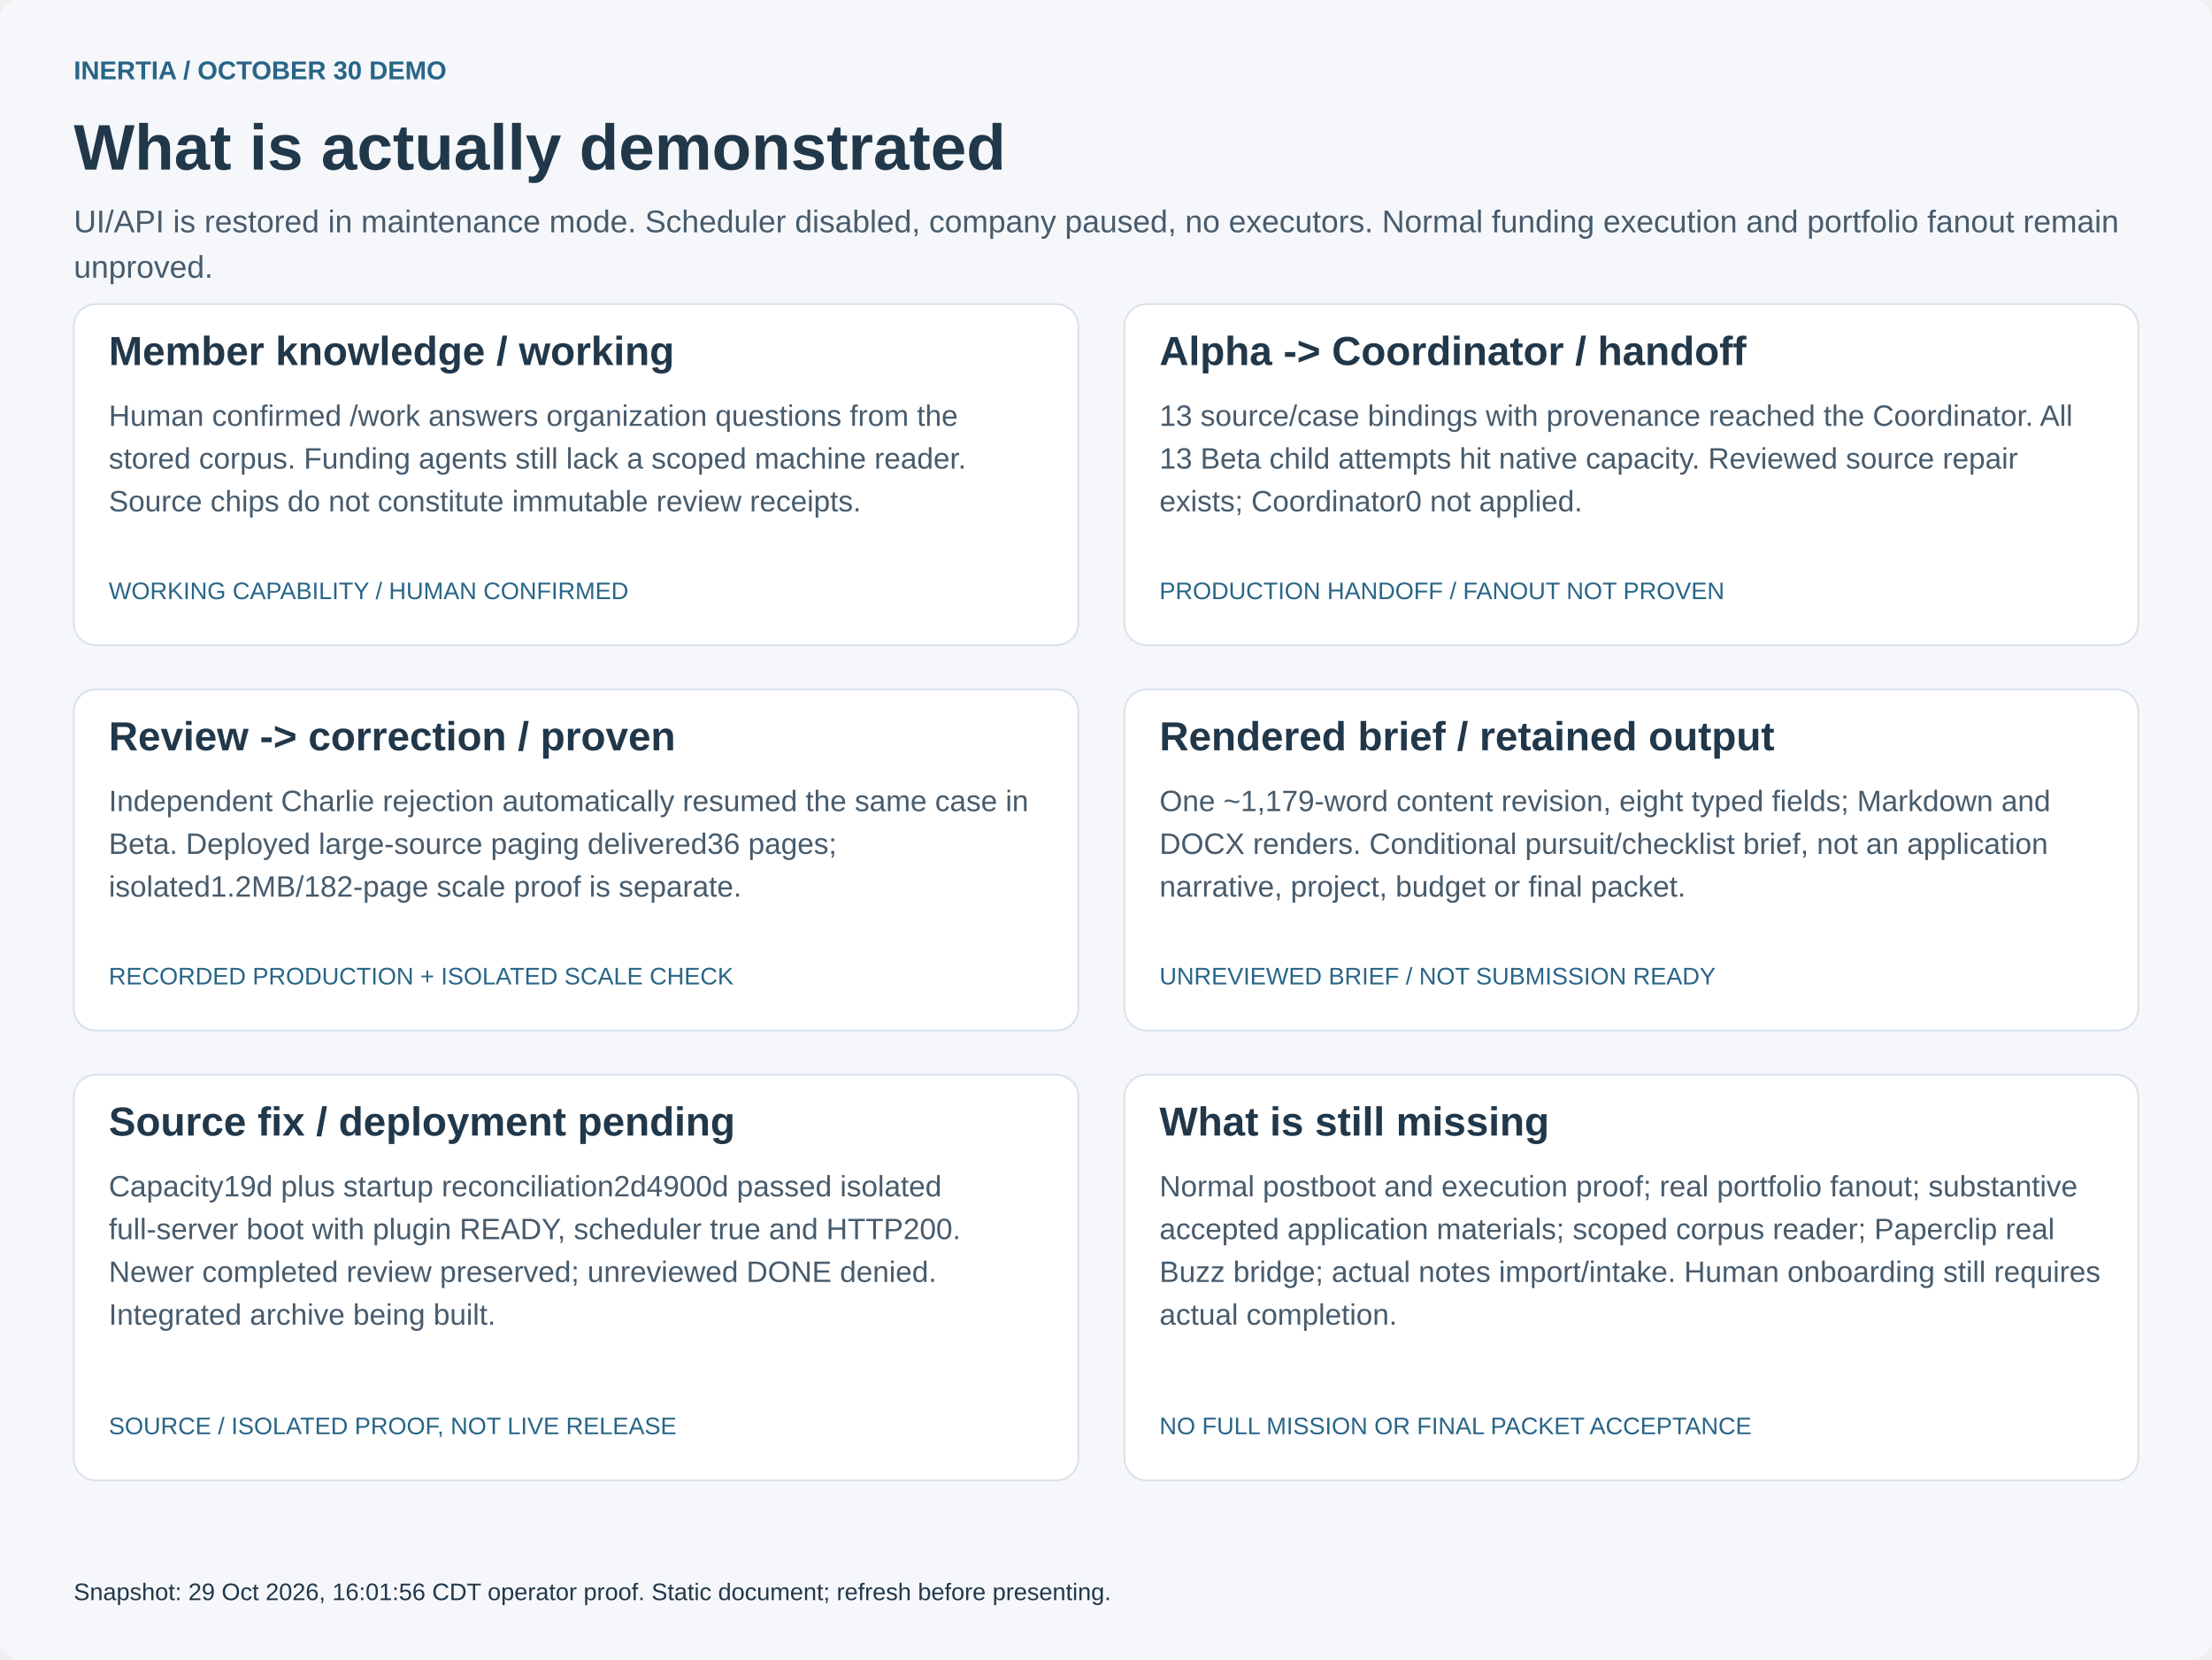
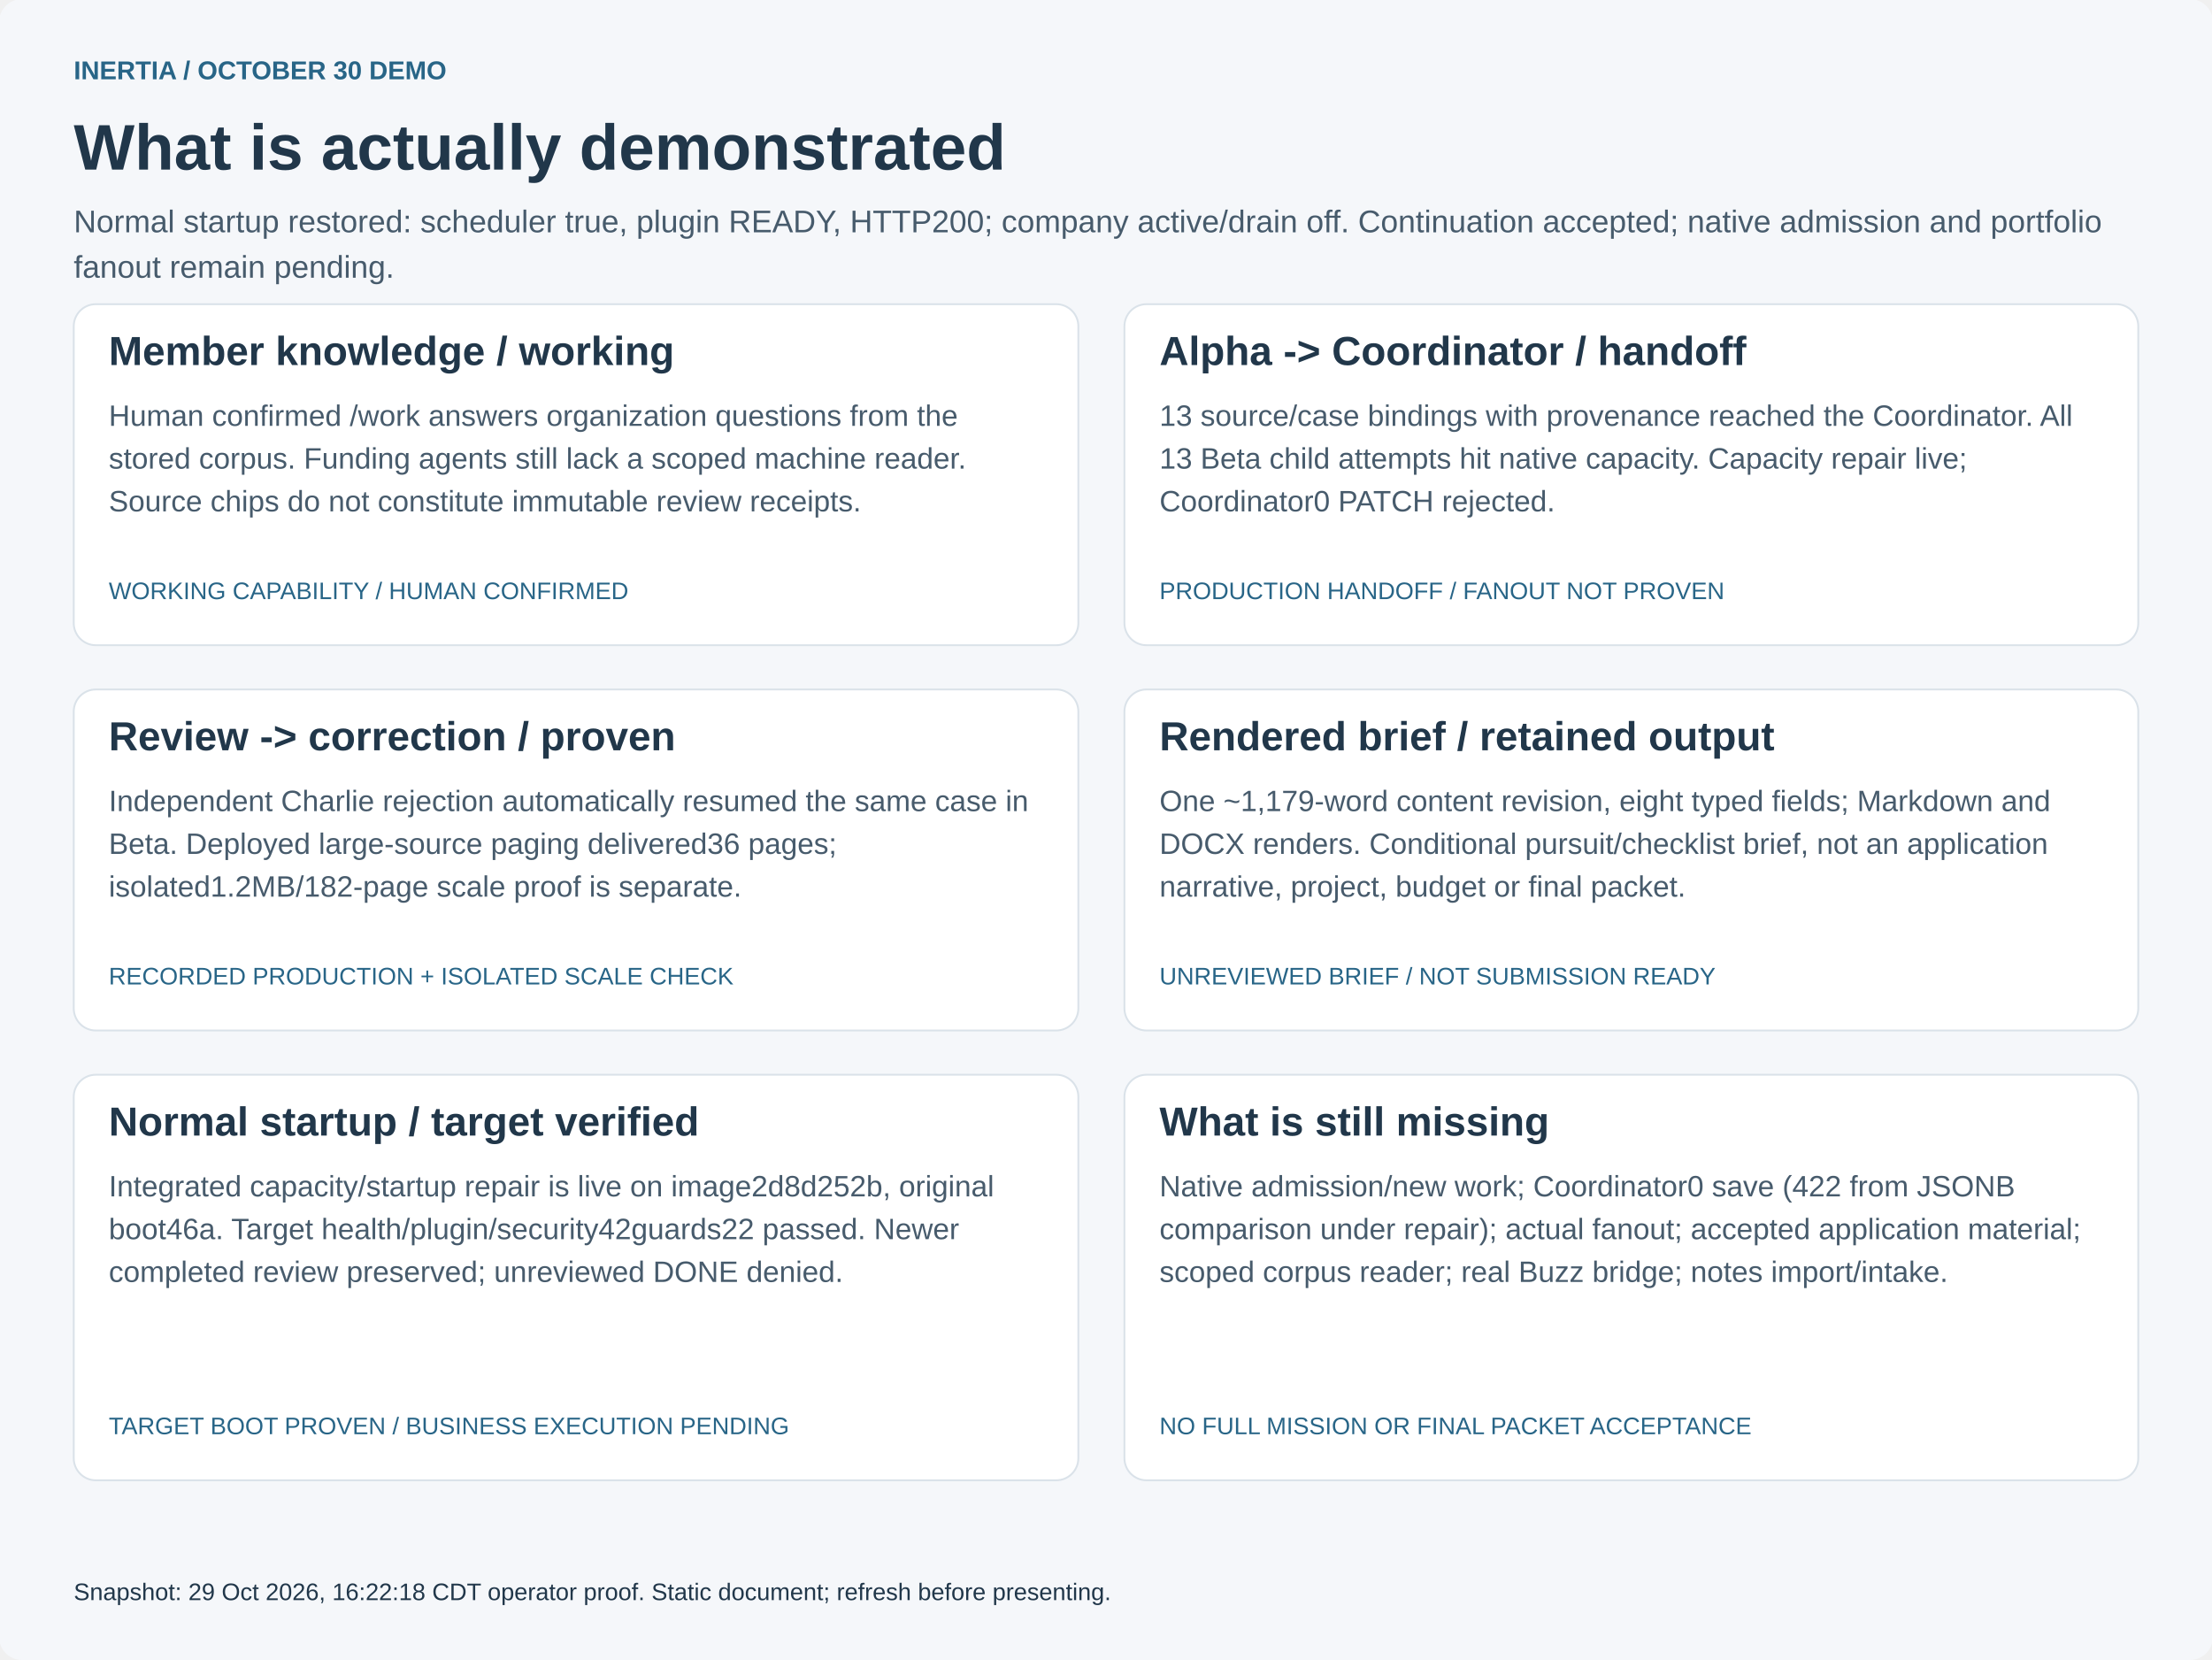
<svg xmlns="http://www.w3.org/2000/svg" width="1200" height="900" viewBox="0 0 1200 900">
  <rect x="0" y="0" width="1200" height="900" rx="12" fill="#f5f7fa" stroke="#f5f7fa" />
  <text x="40" y="43" font-family="Arial,sans-serif" font-size="14" font-weight="700" fill="#286587">INERTIA / OCTOBER 30 DEMO</text>
  <text x="40" y="92" font-family="Arial,sans-serif" font-size="35" font-weight="700" fill="#21374a">What is actually demonstrated</text>
-   <text x="40" y="126" font-family="Arial,sans-serif" font-size="17" font-weight="400" fill="#475b6c">UI/API is restored in maintenance mode. Scheduler disabled, company paused, no executors. Normal funding execution and portfolio fanout remain</text>
-   <text x="40" y="150.65" font-family="Arial,sans-serif" font-size="17" font-weight="400" fill="#475b6c">unproved.</text>
+   <text x="40" y="126" font-family="Arial,sans-serif" font-size="17" font-weight="400" fill="#475b6c">Normal startup restored: scheduler true, plugin READY, HTTP200; company active/drain off. Continuation accepted; native admission and portfolio</text>
+   <text x="40" y="150.65" font-family="Arial,sans-serif" font-size="17" font-weight="400" fill="#475b6c">fanout remain pending.</text>
  <rect x="40" y="165" width="545" height="185" rx="12" fill="#ffffff" stroke="#dae2e9" />
  <text x="59" y="198" font-family="Arial,sans-serif" font-size="22" font-weight="700" fill="#21374a">Member knowledge / working</text>
  <text x="59" y="231" font-family="Arial,sans-serif" font-size="16" font-weight="400" fill="#475b6c">Human confirmed /work answers organization questions from the</text>
  <text x="59" y="254.2" font-family="Arial,sans-serif" font-size="16" font-weight="400" fill="#475b6c">stored corpus. Funding agents still lack a scoped machine reader.</text>
  <text x="59" y="277.4" font-family="Arial,sans-serif" font-size="16" font-weight="400" fill="#475b6c">Source chips do not constitute immutable review receipts.</text>
  <text x="59" y="325" font-family="Arial,sans-serif" font-size="13" font-weight="400" fill="#286587">WORKING CAPABILITY / HUMAN CONFIRMED</text>
  <rect x="610" y="165" width="550" height="185" rx="12" fill="#ffffff" stroke="#dae2e9" />
  <text x="629" y="198" font-family="Arial,sans-serif" font-size="22" font-weight="700" fill="#21374a">Alpha -&gt; Coordinator / handoff</text>
  <text x="629" y="231" font-family="Arial,sans-serif" font-size="16" font-weight="400" fill="#475b6c">13 source/case bindings with provenance reached the Coordinator. All</text>
-   <text x="629" y="254.2" font-family="Arial,sans-serif" font-size="16" font-weight="400" fill="#475b6c">13 Beta child attempts hit native capacity. Reviewed source repair</text>
-   <text x="629" y="277.4" font-family="Arial,sans-serif" font-size="16" font-weight="400" fill="#475b6c">exists; Coordinator0 not applied.</text>
+   <text x="629" y="254.2" font-family="Arial,sans-serif" font-size="16" font-weight="400" fill="#475b6c">13 Beta child attempts hit native capacity. Capacity repair live;</text>
+   <text x="629" y="277.4" font-family="Arial,sans-serif" font-size="16" font-weight="400" fill="#475b6c">Coordinator0 PATCH rejected.</text>
  <text x="629" y="325" font-family="Arial,sans-serif" font-size="13" font-weight="400" fill="#286587">PRODUCTION HANDOFF / FANOUT NOT PROVEN</text>
  <rect x="40" y="374" width="545" height="185" rx="12" fill="#ffffff" stroke="#dae2e9" />
  <text x="59" y="407" font-family="Arial,sans-serif" font-size="22" font-weight="700" fill="#21374a">Review -&gt; correction / proven</text>
  <text x="59" y="440" font-family="Arial,sans-serif" font-size="16" font-weight="400" fill="#475b6c">Independent Charlie rejection automatically resumed the same case in</text>
  <text x="59" y="463.2" font-family="Arial,sans-serif" font-size="16" font-weight="400" fill="#475b6c">Beta. Deployed large-source paging delivered36 pages;</text>
  <text x="59" y="486.4" font-family="Arial,sans-serif" font-size="16" font-weight="400" fill="#475b6c">isolated1.2MB/182-page scale proof is separate.</text>
  <text x="59" y="534" font-family="Arial,sans-serif" font-size="13" font-weight="400" fill="#286587">RECORDED PRODUCTION + ISOLATED SCALE CHECK</text>
  <rect x="610" y="374" width="550" height="185" rx="12" fill="#ffffff" stroke="#dae2e9" />
  <text x="629" y="407" font-family="Arial,sans-serif" font-size="22" font-weight="700" fill="#21374a">Rendered brief / retained output</text>
  <text x="629" y="440" font-family="Arial,sans-serif" font-size="16" font-weight="400" fill="#475b6c">One ~1,179-word content revision, eight typed fields; Markdown and</text>
  <text x="629" y="463.2" font-family="Arial,sans-serif" font-size="16" font-weight="400" fill="#475b6c">DOCX renders. Conditional pursuit/checklist brief, not an application</text>
  <text x="629" y="486.4" font-family="Arial,sans-serif" font-size="16" font-weight="400" fill="#475b6c">narrative, project, budget or final packet.</text>
  <text x="629" y="534" font-family="Arial,sans-serif" font-size="13" font-weight="400" fill="#286587">UNREVIEWED BRIEF / NOT SUBMISSION READY</text>
  <rect x="40" y="583" width="545" height="220" rx="12" fill="#ffffff" stroke="#dae2e9" />
-   <text x="59" y="616" font-family="Arial,sans-serif" font-size="22" font-weight="700" fill="#21374a">Source fix / deployment pending</text>
-   <text x="59" y="649" font-family="Arial,sans-serif" font-size="16" font-weight="400" fill="#475b6c">Capacity19d plus startup reconciliation2d4900d passed isolated</text>
-   <text x="59" y="672.2" font-family="Arial,sans-serif" font-size="16" font-weight="400" fill="#475b6c">full-server boot with plugin READY, scheduler true and HTTP200.</text>
-   <text x="59" y="695.4" font-family="Arial,sans-serif" font-size="16" font-weight="400" fill="#475b6c">Newer completed review preserved; unreviewed DONE denied.</text>
-   <text x="59" y="718.6" font-family="Arial,sans-serif" font-size="16" font-weight="400" fill="#475b6c">Integrated archive being built.</text>
-   <text x="59" y="778" font-family="Arial,sans-serif" font-size="13" font-weight="400" fill="#286587">SOURCE / ISOLATED PROOF, NOT LIVE RELEASE</text>
+   <text x="59" y="616" font-family="Arial,sans-serif" font-size="22" font-weight="700" fill="#21374a">Normal startup / target verified</text>
+   <text x="59" y="649" font-family="Arial,sans-serif" font-size="16" font-weight="400" fill="#475b6c">Integrated capacity/startup repair is live on image2d8d252b, original</text>
+   <text x="59" y="672.2" font-family="Arial,sans-serif" font-size="16" font-weight="400" fill="#475b6c">boot46a. Target health/plugin/security42guards22 passed. Newer</text>
+   <text x="59" y="695.4" font-family="Arial,sans-serif" font-size="16" font-weight="400" fill="#475b6c">completed review preserved; unreviewed DONE denied.</text>
+   <text x="59" y="778" font-family="Arial,sans-serif" font-size="13" font-weight="400" fill="#286587">TARGET BOOT PROVEN / BUSINESS EXECUTION PENDING</text>
  <rect x="610" y="583" width="550" height="220" rx="12" fill="#ffffff" stroke="#dae2e9" />
  <text x="629" y="616" font-family="Arial,sans-serif" font-size="22" font-weight="700" fill="#21374a">What is still missing</text>
-   <text x="629" y="649" font-family="Arial,sans-serif" font-size="16" font-weight="400" fill="#475b6c">Normal postboot and execution proof; real portfolio fanout; substantive</text>
-   <text x="629" y="672.2" font-family="Arial,sans-serif" font-size="16" font-weight="400" fill="#475b6c">accepted application materials; scoped corpus reader; Paperclip real</text>
-   <text x="629" y="695.4" font-family="Arial,sans-serif" font-size="16" font-weight="400" fill="#475b6c">Buzz bridge; actual notes import/intake. Human onboarding still requires</text>
-   <text x="629" y="718.6" font-family="Arial,sans-serif" font-size="16" font-weight="400" fill="#475b6c">actual completion.</text>
+   <text x="629" y="649" font-family="Arial,sans-serif" font-size="16" font-weight="400" fill="#475b6c">Native admission/new work; Coordinator0 save (422 from JSONB</text>
+   <text x="629" y="672.2" font-family="Arial,sans-serif" font-size="16" font-weight="400" fill="#475b6c">comparison under repair); actual fanout; accepted application material;</text>
+   <text x="629" y="695.4" font-family="Arial,sans-serif" font-size="16" font-weight="400" fill="#475b6c">scoped corpus reader; real Buzz bridge; notes import/intake.</text>
  <text x="629" y="778" font-family="Arial,sans-serif" font-size="13" font-weight="400" fill="#286587">NO FULL MISSION OR FINAL PACKET ACCEPTANCE</text>
-   <text x="40" y="868" font-family="Arial,sans-serif" font-size="13" font-weight="400" fill="#21374a">Snapshot: 29 Oct 2026, 16:01:56 CDT operator proof. Static document; refresh before presenting.</text>
+   <text x="40" y="868" font-family="Arial,sans-serif" font-size="13" font-weight="400" fill="#21374a">Snapshot: 29 Oct 2026, 16:22:18 CDT operator proof. Static document; refresh before presenting.</text>
</svg>
